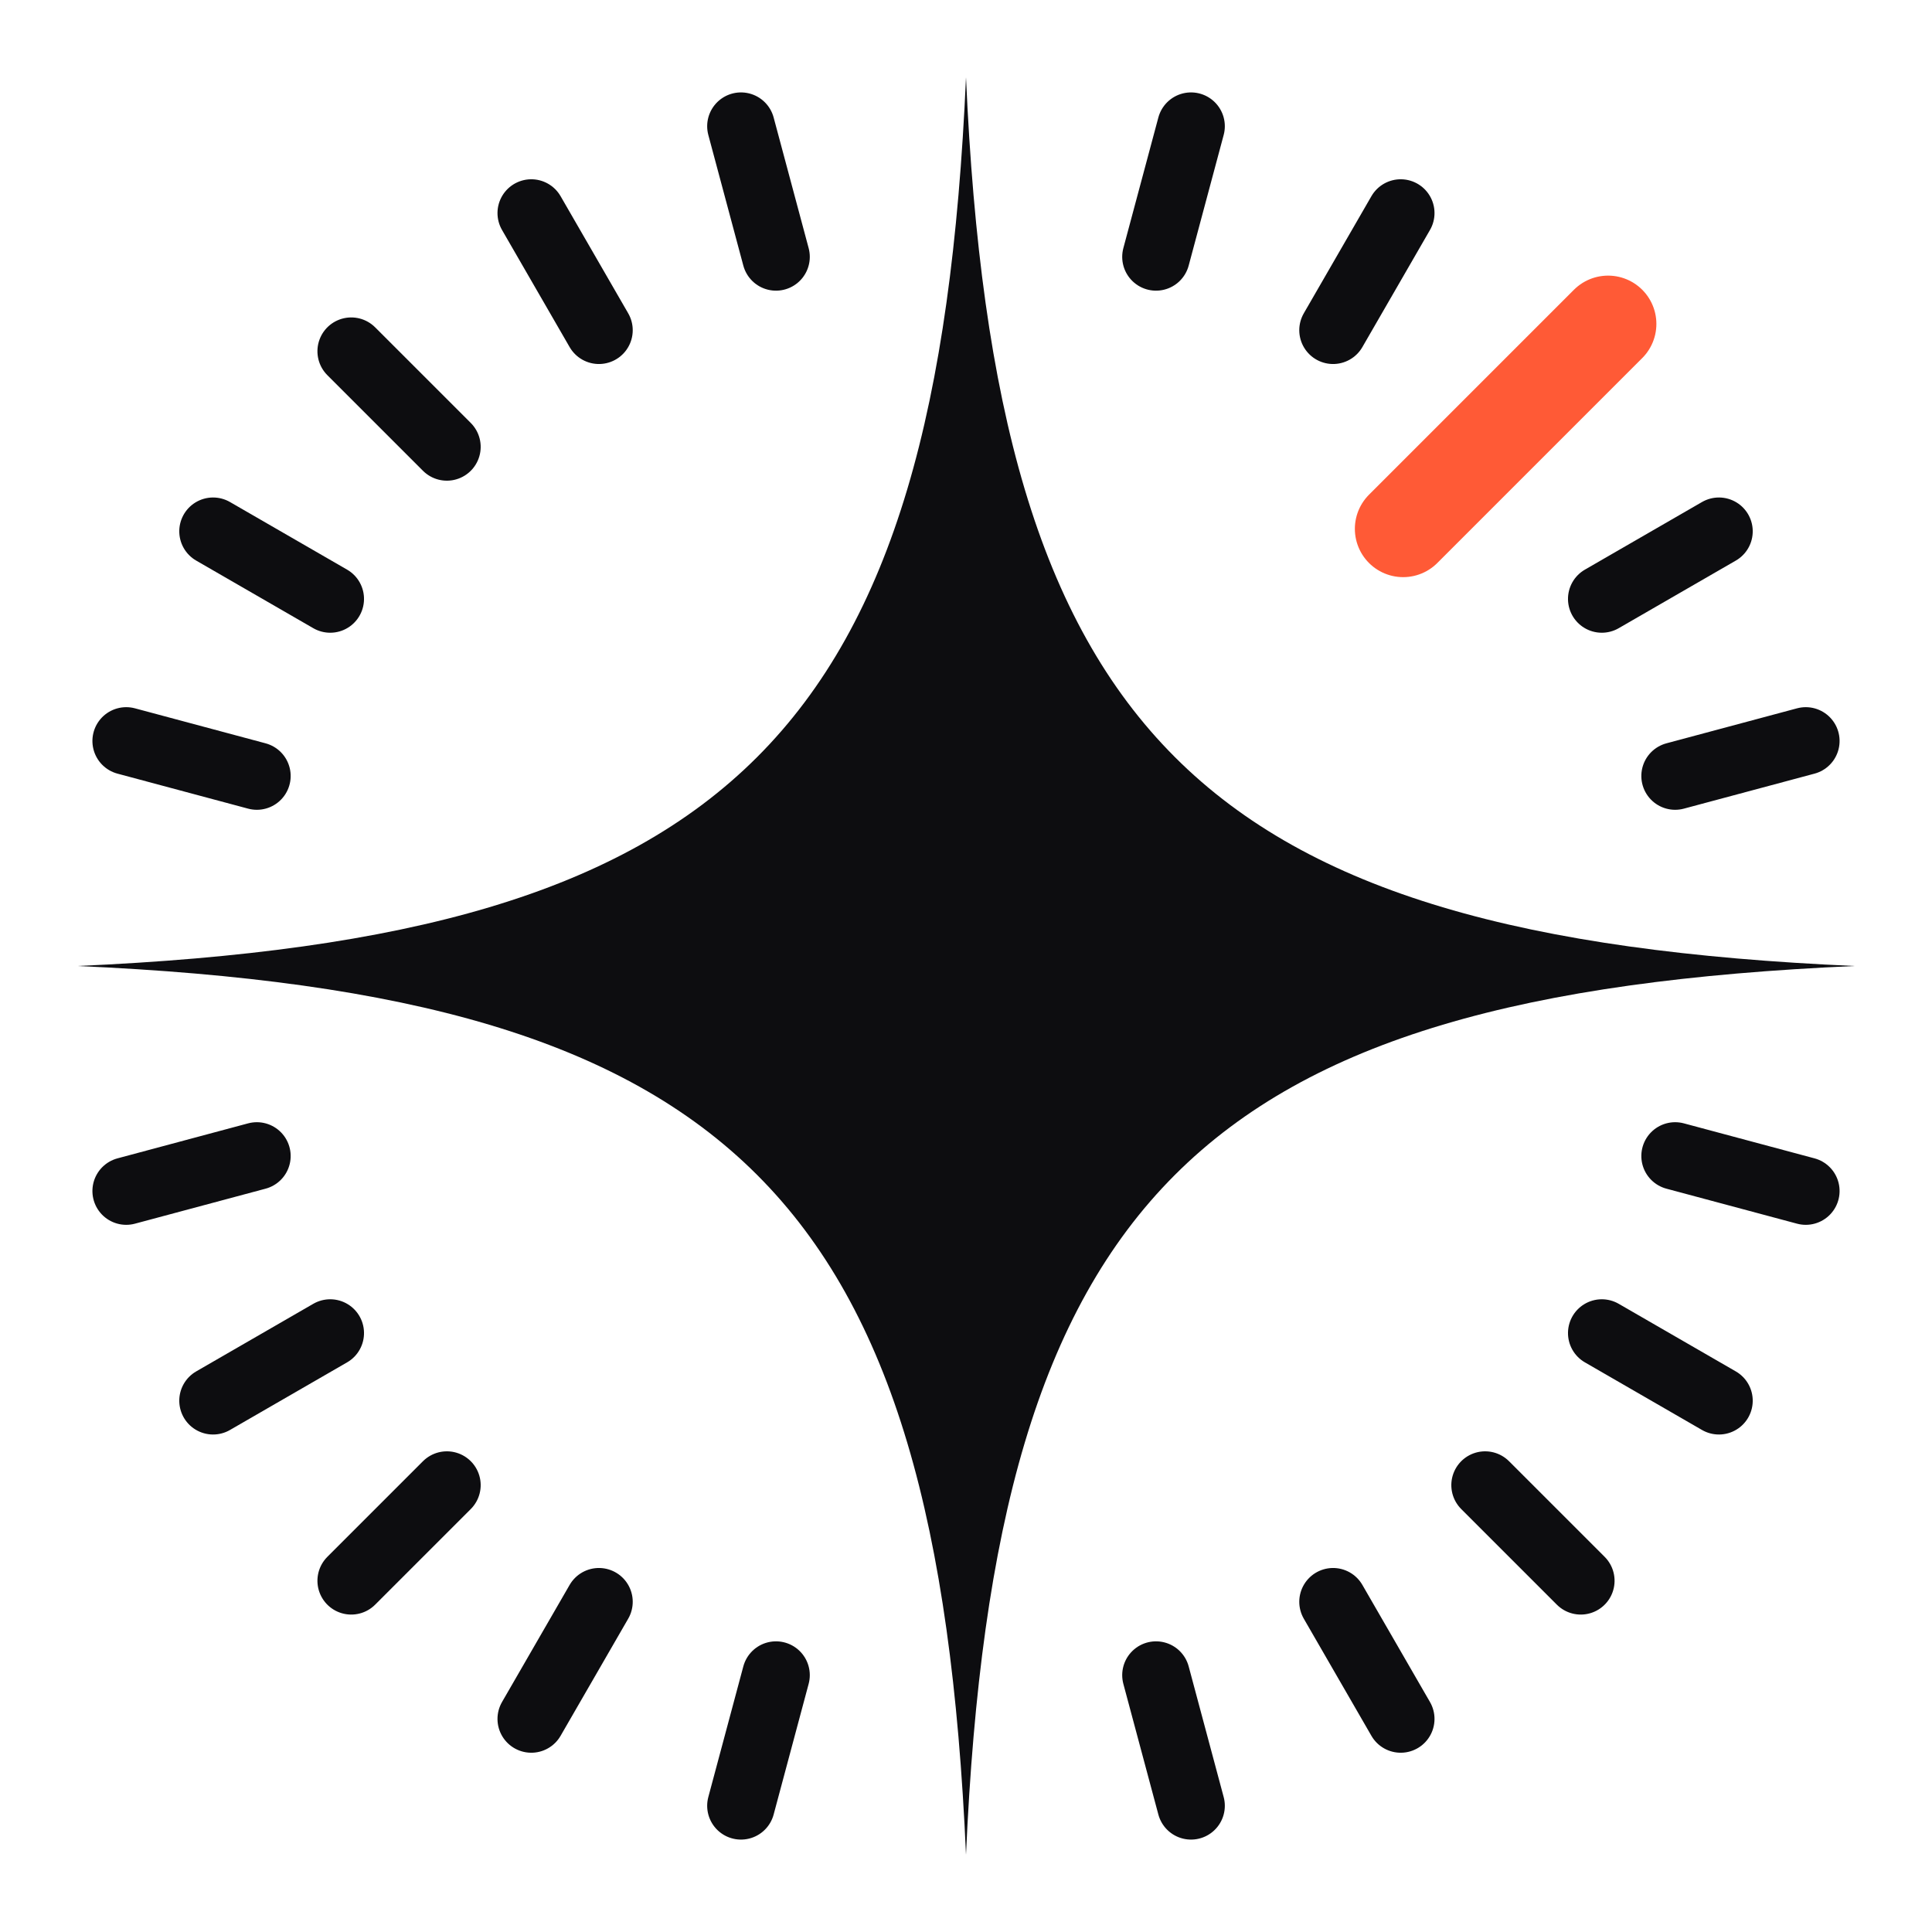
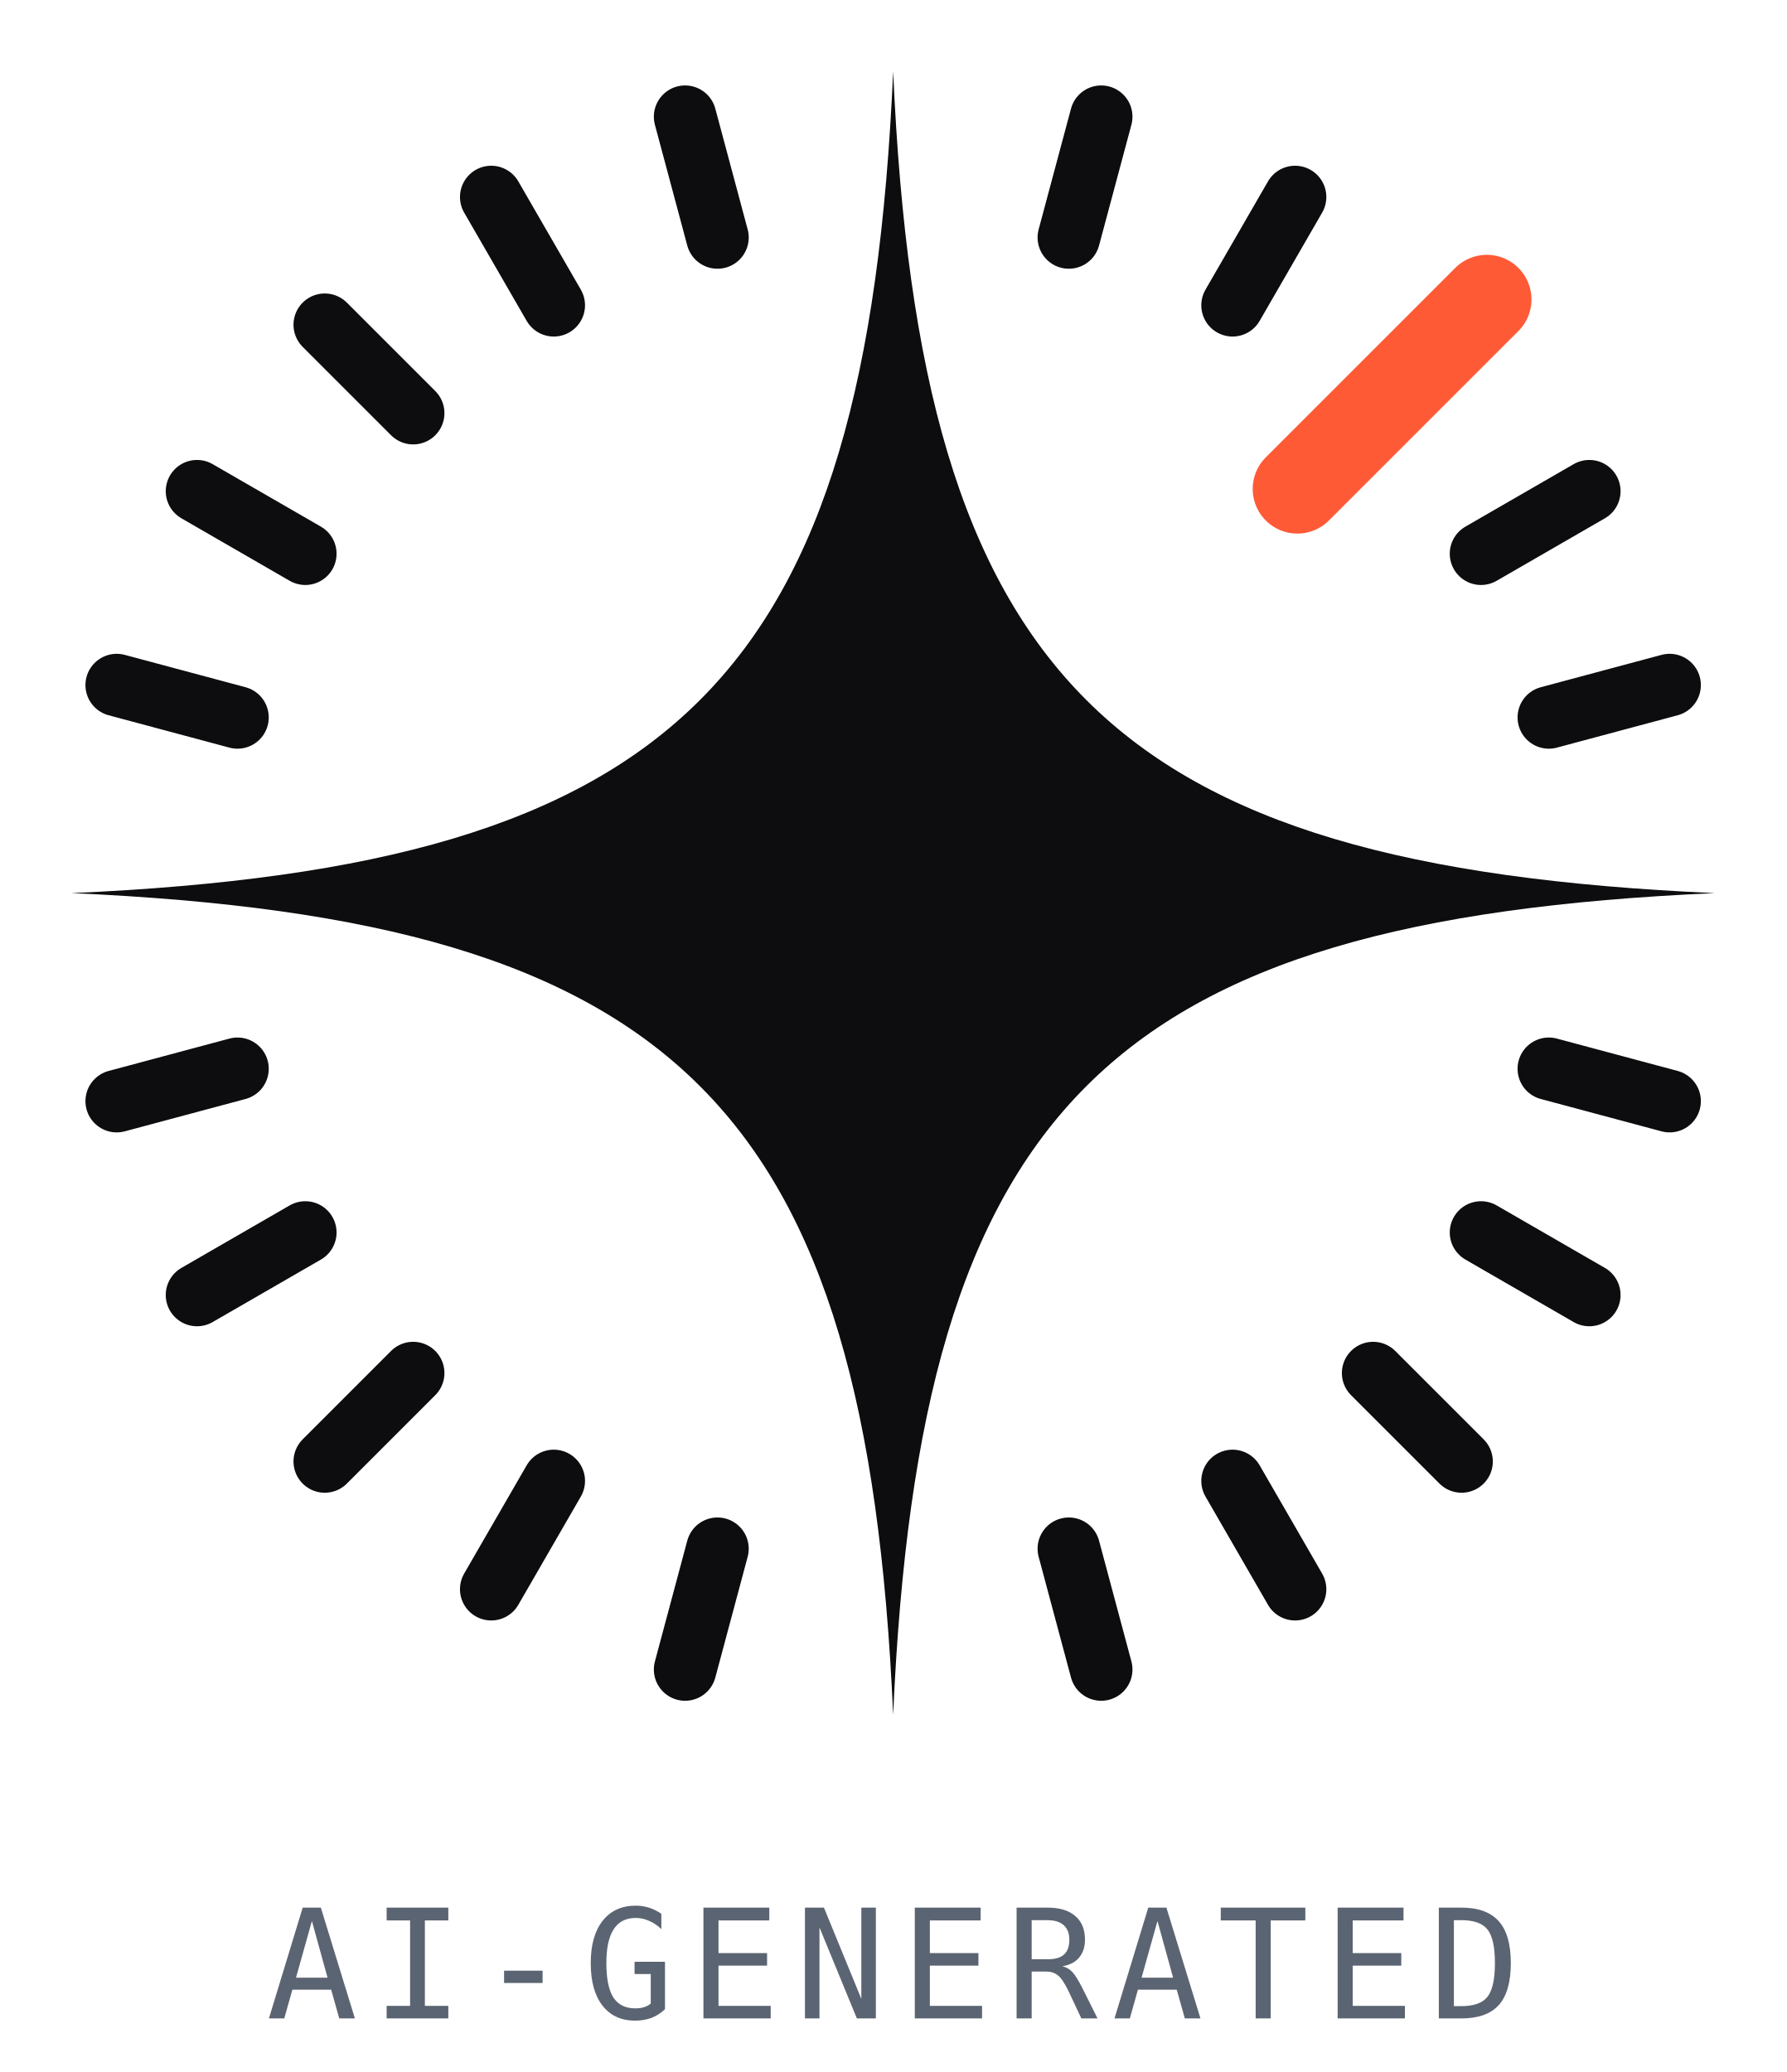
- <svg xmlns="http://www.w3.org/2000/svg" viewBox="0 0 100 100" role="img" aria-label="Sirius">
+ <svg xmlns="http://www.w3.org/2000/svg" viewBox="0 0 100 116" role="img" aria-label="Sirius logo (AI-generated)">
  <line x1="50" y1="5" x2="50" y2="12" stroke="#0D0D10" stroke-width="3.5" stroke-linecap="round" transform="rotate(15 50 50)" />
  <line x1="50" y1="5" x2="50" y2="12" stroke="#0D0D10" stroke-width="3.5" stroke-linecap="round" transform="rotate(30 50 50)" />
  <line x1="50" y1="3" x2="50" y2="18" stroke="#FF5A36" stroke-width="5" stroke-linecap="round" transform="rotate(45 50 50)" />
  <line x1="50" y1="5" x2="50" y2="12" stroke="#0D0D10" stroke-width="3.5" stroke-linecap="round" transform="rotate(60 50 50)" />
  <line x1="50" y1="5" x2="50" y2="12" stroke="#0D0D10" stroke-width="3.5" stroke-linecap="round" transform="rotate(75 50 50)" />
  <line x1="50" y1="5" x2="50" y2="12" stroke="#0D0D10" stroke-width="3.5" stroke-linecap="round" transform="rotate(105 50 50)" />
  <line x1="50" y1="5" x2="50" y2="12" stroke="#0D0D10" stroke-width="3.5" stroke-linecap="round" transform="rotate(120 50 50)" />
  <line x1="50" y1="5" x2="50" y2="12" stroke="#0D0D10" stroke-width="3.5" stroke-linecap="round" transform="rotate(135 50 50)" />
  <line x1="50" y1="5" x2="50" y2="12" stroke="#0D0D10" stroke-width="3.5" stroke-linecap="round" transform="rotate(150 50 50)" />
  <line x1="50" y1="5" x2="50" y2="12" stroke="#0D0D10" stroke-width="3.5" stroke-linecap="round" transform="rotate(165 50 50)" />
  <line x1="50" y1="5" x2="50" y2="12" stroke="#0D0D10" stroke-width="3.5" stroke-linecap="round" transform="rotate(195 50 50)" />
  <line x1="50" y1="5" x2="50" y2="12" stroke="#0D0D10" stroke-width="3.5" stroke-linecap="round" transform="rotate(210 50 50)" />
  <line x1="50" y1="5" x2="50" y2="12" stroke="#0D0D10" stroke-width="3.5" stroke-linecap="round" transform="rotate(225 50 50)" />
  <line x1="50" y1="5" x2="50" y2="12" stroke="#0D0D10" stroke-width="3.5" stroke-linecap="round" transform="rotate(240 50 50)" />
  <line x1="50" y1="5" x2="50" y2="12" stroke="#0D0D10" stroke-width="3.5" stroke-linecap="round" transform="rotate(255 50 50)" />
  <line x1="50" y1="5" x2="50" y2="12" stroke="#0D0D10" stroke-width="3.5" stroke-linecap="round" transform="rotate(285 50 50)" />
  <line x1="50" y1="5" x2="50" y2="12" stroke="#0D0D10" stroke-width="3.5" stroke-linecap="round" transform="rotate(300 50 50)" />
  <line x1="50" y1="5" x2="50" y2="12" stroke="#0D0D10" stroke-width="3.5" stroke-linecap="round" transform="rotate(315 50 50)" />
  <line x1="50" y1="5" x2="50" y2="12" stroke="#0D0D10" stroke-width="3.5" stroke-linecap="round" transform="rotate(330 50 50)" />
  <line x1="50" y1="5" x2="50" y2="12" stroke="#0D0D10" stroke-width="3.5" stroke-linecap="round" transform="rotate(345 50 50)" />
  <path d="M50 4 C51.5 38 62 48.5 96 50 C62 51.5 51.5 62 50 96 C48.5 62 38 51.5 4 50 C38 48.5 48.5 38 50 4Z" fill="#0D0D10" />
+   <text x="50" y="113" text-anchor="middle" font-family="IBM Plex Mono, DejaVu Sans Mono, monospace" font-size="8.5" letter-spacing="0.8" fill="#5B6472">AI-GENERATED</text>
</svg>
